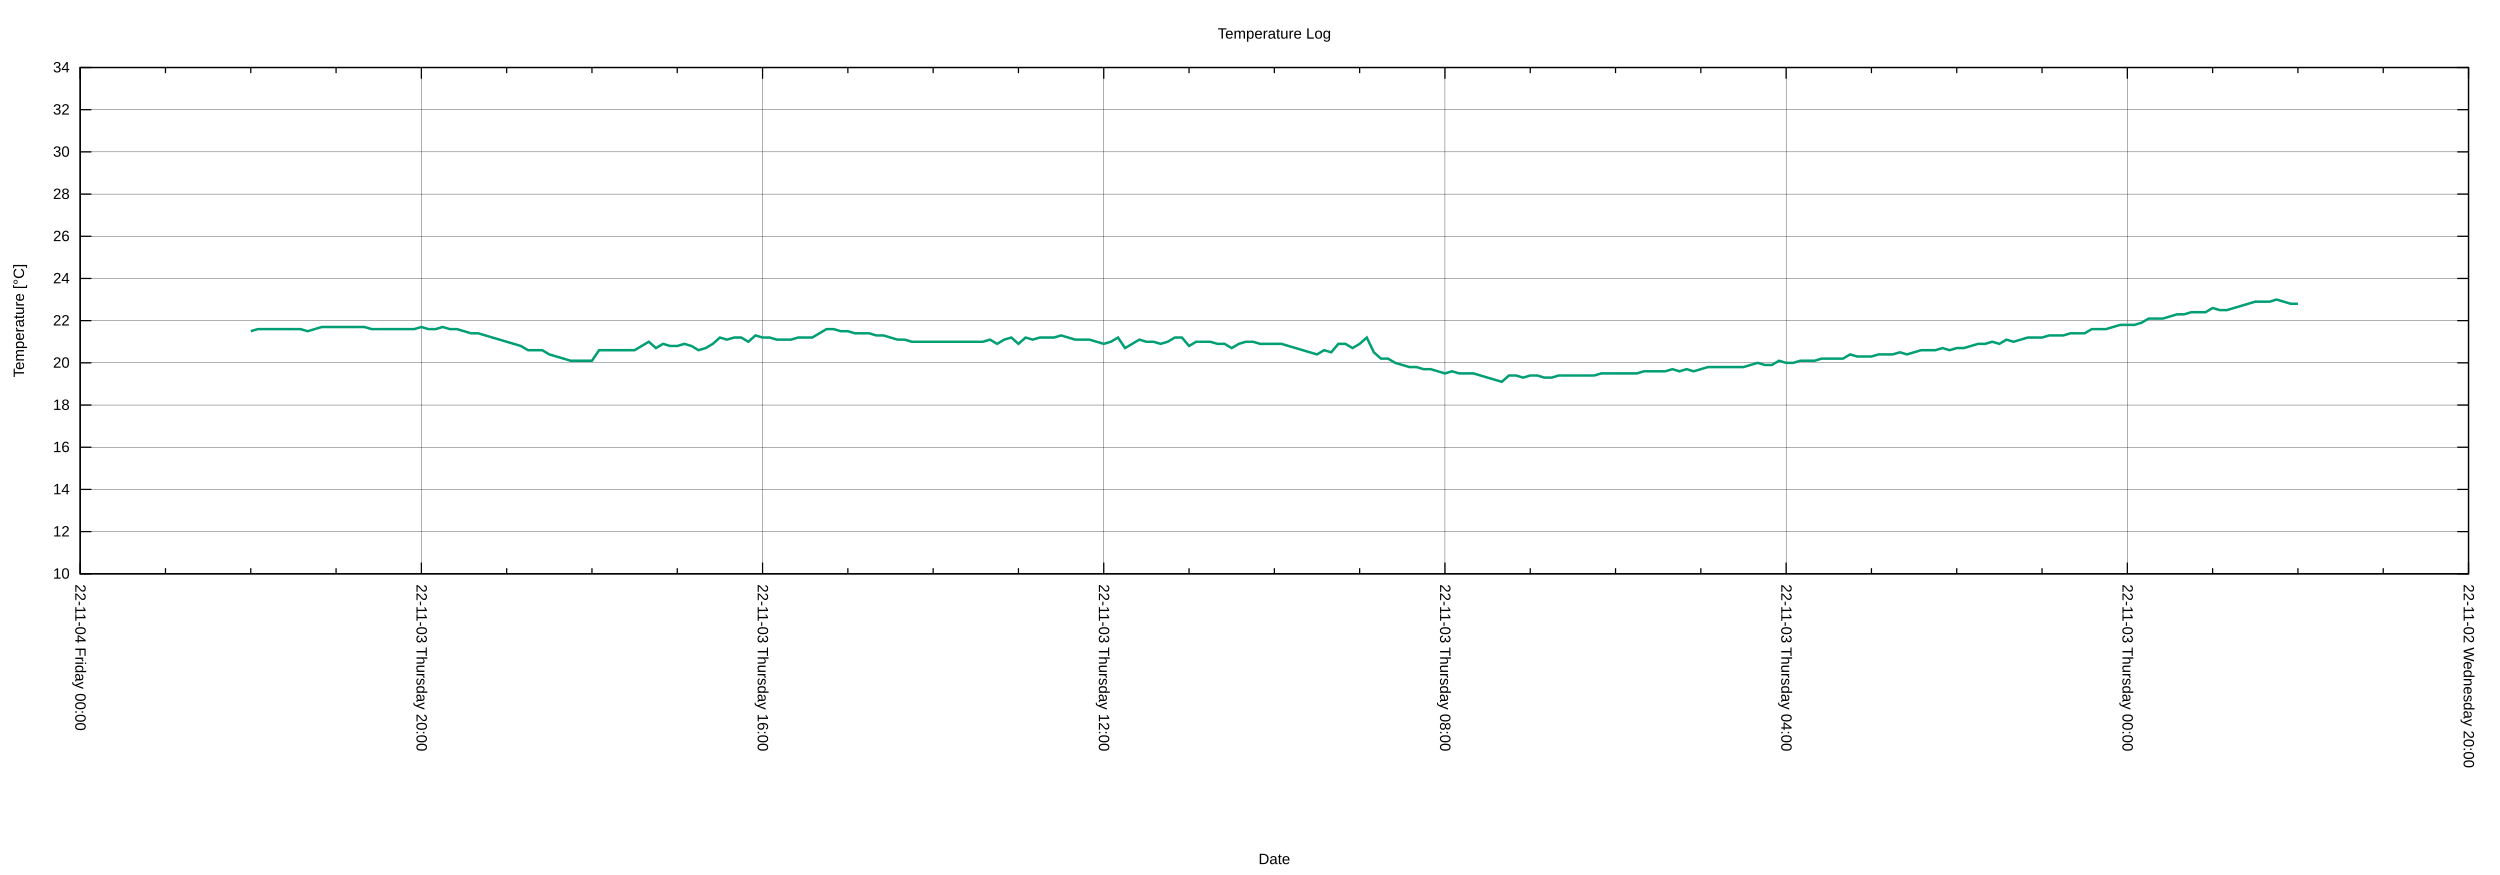
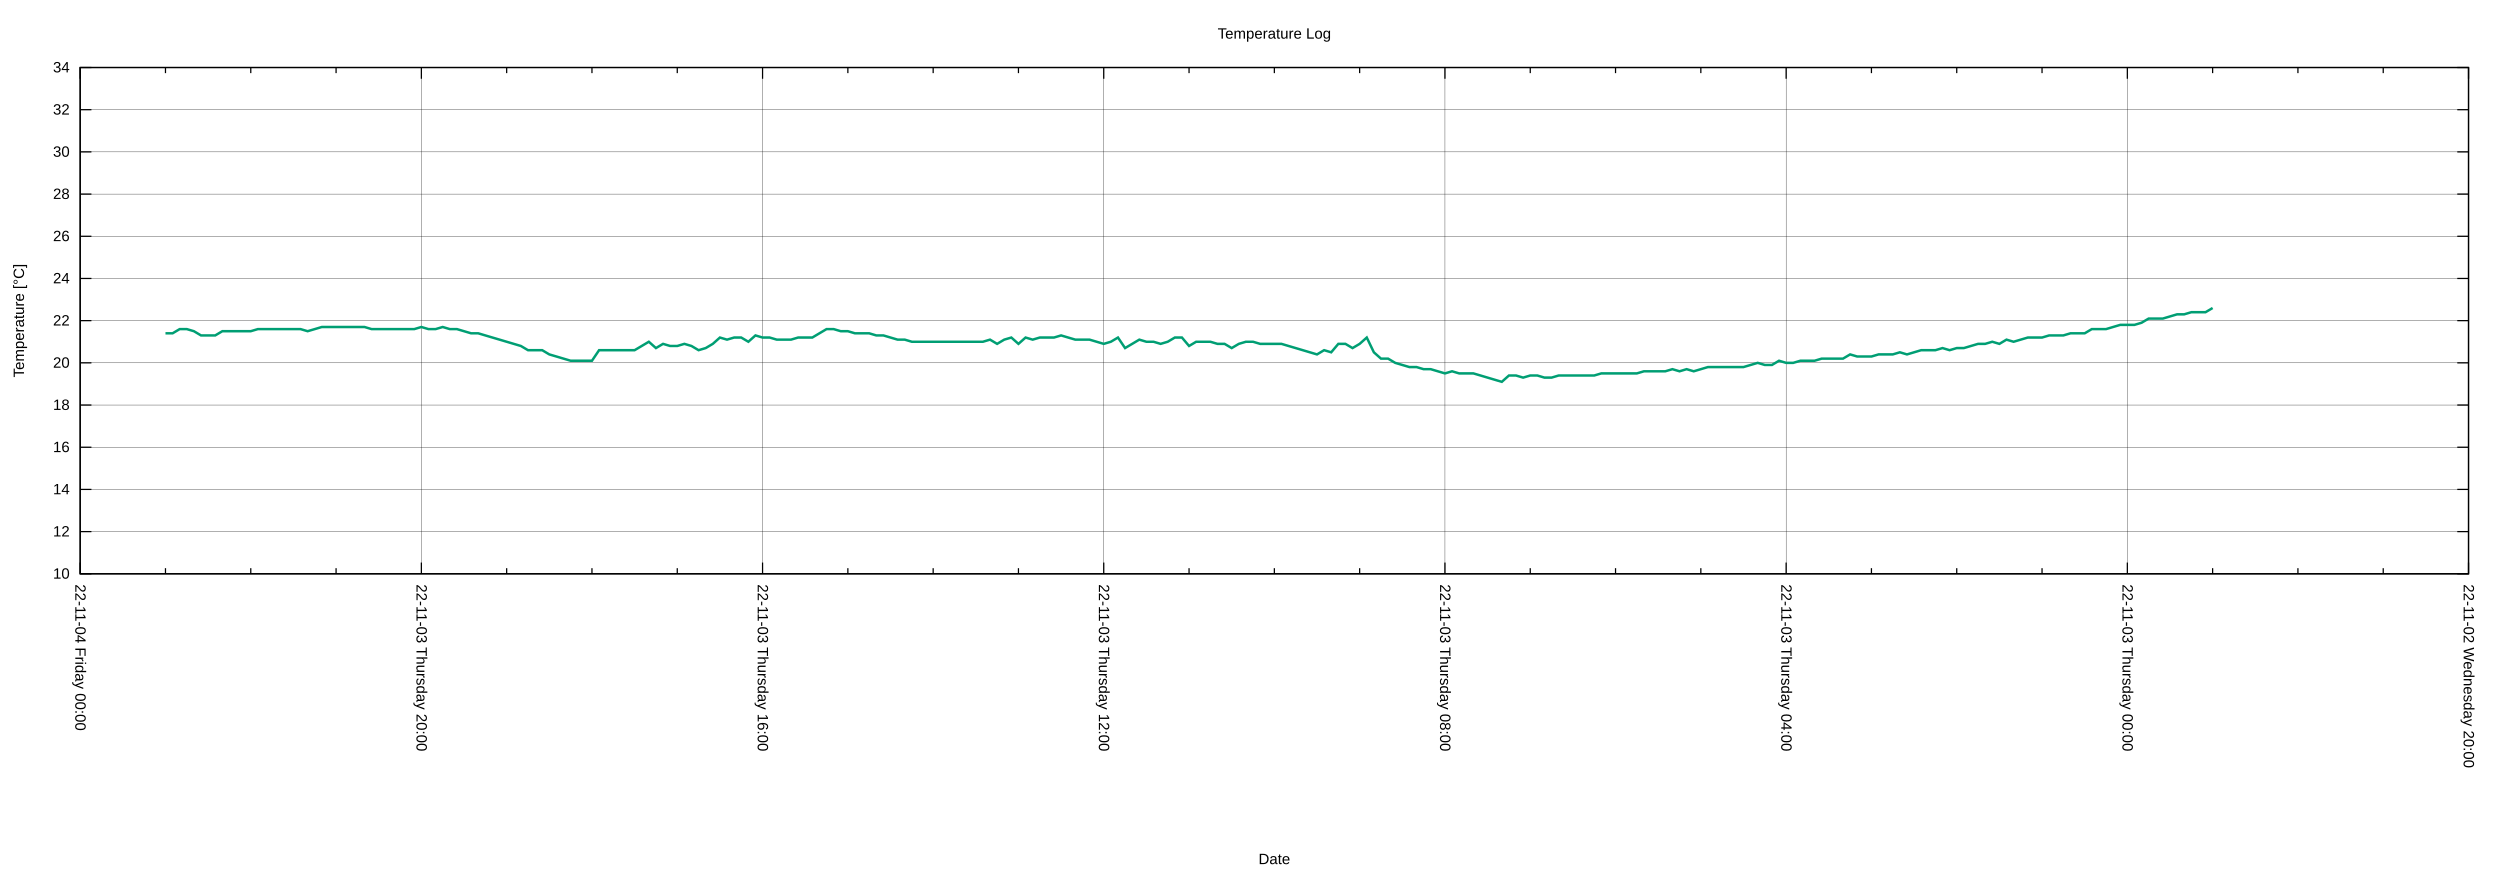
<svg xmlns="http://www.w3.org/2000/svg" xmlns:xlink="http://www.w3.org/1999/xlink" width="2000" height="700" viewBox="0 0 2000 700">
  <g id="gnuplot_canvas">
    <rect x="0" y="0" width="2000" height="700" fill="none" />
    <defs>
      <circle id="gpDot" r="0.5" stroke-width="0.5" stroke="currentColor" />
      <path id="gpPt0" stroke-width="0.222" stroke="currentColor" d="M-1,0 h2 M0,-1 v2" />
      <path id="gpPt1" stroke-width="0.222" stroke="currentColor" d="M-1,-1 L1,1 M1,-1 L-1,1" />
      <path id="gpPt2" stroke-width="0.222" stroke="currentColor" d="M-1,0 L1,0 M0,-1 L0,1 M-1,-1 L1,1 M-1,1 L1,-1" />
      <rect id="gpPt3" stroke-width="0.222" stroke="currentColor" x="-1" y="-1" width="2" height="2" />
      <rect id="gpPt4" stroke-width="0.222" stroke="currentColor" fill="currentColor" x="-1" y="-1" width="2" height="2" />
      <circle id="gpPt5" stroke-width="0.222" stroke="currentColor" cx="0" cy="0" r="1" />
      <use xlink:href="#gpPt5" id="gpPt6" fill="currentColor" stroke="none" />
      <path id="gpPt7" stroke-width="0.222" stroke="currentColor" d="M0,-1.33 L-1.33,0.67 L1.33,0.67 z" />
      <use xlink:href="#gpPt7" id="gpPt8" fill="currentColor" stroke="none" />
      <use xlink:href="#gpPt7" id="gpPt9" stroke="currentColor" transform="rotate(180)" />
      <use xlink:href="#gpPt9" id="gpPt10" fill="currentColor" stroke="none" />
      <use xlink:href="#gpPt3" id="gpPt11" stroke="currentColor" transform="rotate(45)" />
      <use xlink:href="#gpPt11" id="gpPt12" fill="currentColor" stroke="none" />
      <path id="gpPt13" stroke-width="0.222" stroke="currentColor" d="M0,1.330 L1.265,0.411 L0.782,-1.067 L-0.782,-1.076 L-1.265,0.411 z" />
      <use xlink:href="#gpPt13" id="gpPt14" fill="currentColor" stroke="none" />
      <filter id="textbox" filterUnits="objectBoundingBox" x="0" y="0" height="1" width="1">
        <feFlood flood-color="white" flood-opacity="1" result="bgnd" />
        <feComposite in="SourceGraphic" in2="bgnd" operator="atop" />
      </filter>
      <filter id="greybox" filterUnits="objectBoundingBox" x="0" y="0" height="1" width="1">
        <feFlood flood-color="lightgrey" flood-opacity="1" result="grey" />
        <feComposite in="SourceGraphic" in2="grey" operator="atop" />
      </filter>
    </defs>
    <g fill="none" color="white" stroke="currentColor" stroke-width="1.00" stroke-linecap="butt" stroke-linejoin="miter">
</g>
    <g fill="none" color="black" stroke="currentColor" stroke-width="1.00" stroke-linecap="butt" stroke-linejoin="miter">
</g>
    <g fill="none" color="black" stroke="black" stroke-width="0.25" stroke-linecap="butt" stroke-linejoin="miter">
</g>
    <g fill="none" color="black" stroke="currentColor" stroke-width="0.25" stroke-linecap="butt" stroke-linejoin="miter">
      <path stroke="black" class="gridline" d="M64.14,459.04 L1974.82,459.04  " />
    </g>
    <g fill="none" color="black" stroke="black" stroke-width="1.00" stroke-linecap="butt" stroke-linejoin="miter">
</g>
    <g fill="none" color="black" stroke="currentColor" stroke-width="1.00" stroke-linecap="butt" stroke-linejoin="miter">
      <path stroke="black" d="M64.14,459.04 L73.14,459.04 M1974.82,459.04 L1965.82,459.04  " />
      <g transform="translate(55.75,462.94)" stroke="none" fill="black" font-family="Arial" font-size="12.00" text-anchor="end">
        <text>
          <tspan font-family="Arial"> 10</tspan>
        </text>
      </g>
    </g>
    <g fill="none" color="black" stroke="currentColor" stroke-width="1.00" stroke-linecap="butt" stroke-linejoin="miter">
</g>
    <g fill="none" color="black" stroke="black" stroke-width="0.25" stroke-linecap="butt" stroke-linejoin="miter">
</g>
    <g fill="none" color="black" stroke="currentColor" stroke-width="0.25" stroke-linecap="butt" stroke-linejoin="miter">
      <path stroke="black" class="gridline" d="M64.14,425.29 L1974.82,425.29  " />
    </g>
    <g fill="none" color="black" stroke="black" stroke-width="1.00" stroke-linecap="butt" stroke-linejoin="miter">
</g>
    <g fill="none" color="black" stroke="currentColor" stroke-width="1.00" stroke-linecap="butt" stroke-linejoin="miter">
      <path stroke="black" d="M64.14,425.29 L73.14,425.29 M1974.82,425.29 L1965.82,425.29  " />
      <g transform="translate(55.75,429.19)" stroke="none" fill="black" font-family="Arial" font-size="12.00" text-anchor="end">
        <text>
          <tspan font-family="Arial"> 12</tspan>
        </text>
      </g>
    </g>
    <g fill="none" color="black" stroke="currentColor" stroke-width="1.00" stroke-linecap="butt" stroke-linejoin="miter">
</g>
    <g fill="none" color="black" stroke="black" stroke-width="0.25" stroke-linecap="butt" stroke-linejoin="miter">
</g>
    <g fill="none" color="black" stroke="currentColor" stroke-width="0.25" stroke-linecap="butt" stroke-linejoin="miter">
      <path stroke="black" class="gridline" d="M64.14,391.53 L1974.82,391.53  " />
    </g>
    <g fill="none" color="black" stroke="black" stroke-width="1.00" stroke-linecap="butt" stroke-linejoin="miter">
</g>
    <g fill="none" color="black" stroke="currentColor" stroke-width="1.00" stroke-linecap="butt" stroke-linejoin="miter">
      <path stroke="black" d="M64.14,391.53 L73.14,391.53 M1974.82,391.53 L1965.82,391.53  " />
      <g transform="translate(55.75,395.43)" stroke="none" fill="black" font-family="Arial" font-size="12.00" text-anchor="end">
        <text>
          <tspan font-family="Arial"> 14</tspan>
        </text>
      </g>
    </g>
    <g fill="none" color="black" stroke="currentColor" stroke-width="1.00" stroke-linecap="butt" stroke-linejoin="miter">
</g>
    <g fill="none" color="black" stroke="black" stroke-width="0.25" stroke-linecap="butt" stroke-linejoin="miter">
</g>
    <g fill="none" color="black" stroke="currentColor" stroke-width="0.25" stroke-linecap="butt" stroke-linejoin="miter">
      <path stroke="black" class="gridline" d="M64.14,357.78 L1974.82,357.78  " />
    </g>
    <g fill="none" color="black" stroke="black" stroke-width="1.00" stroke-linecap="butt" stroke-linejoin="miter">
</g>
    <g fill="none" color="black" stroke="currentColor" stroke-width="1.00" stroke-linecap="butt" stroke-linejoin="miter">
      <path stroke="black" d="M64.14,357.78 L73.14,357.78 M1974.82,357.78 L1965.82,357.78  " />
      <g transform="translate(55.75,361.68)" stroke="none" fill="black" font-family="Arial" font-size="12.00" text-anchor="end">
        <text>
          <tspan font-family="Arial"> 16</tspan>
        </text>
      </g>
    </g>
    <g fill="none" color="black" stroke="currentColor" stroke-width="1.00" stroke-linecap="butt" stroke-linejoin="miter">
</g>
    <g fill="none" color="black" stroke="black" stroke-width="0.25" stroke-linecap="butt" stroke-linejoin="miter">
</g>
    <g fill="none" color="black" stroke="currentColor" stroke-width="0.25" stroke-linecap="butt" stroke-linejoin="miter">
      <path stroke="black" class="gridline" d="M64.14,324.03 L1974.82,324.03  " />
    </g>
    <g fill="none" color="black" stroke="black" stroke-width="1.00" stroke-linecap="butt" stroke-linejoin="miter">
</g>
    <g fill="none" color="black" stroke="currentColor" stroke-width="1.00" stroke-linecap="butt" stroke-linejoin="miter">
      <path stroke="black" d="M64.14,324.03 L73.14,324.03 M1974.82,324.03 L1965.82,324.03  " />
      <g transform="translate(55.75,327.93)" stroke="none" fill="black" font-family="Arial" font-size="12.00" text-anchor="end">
        <text>
          <tspan font-family="Arial"> 18</tspan>
        </text>
      </g>
    </g>
    <g fill="none" color="black" stroke="currentColor" stroke-width="1.00" stroke-linecap="butt" stroke-linejoin="miter">
</g>
    <g fill="none" color="black" stroke="black" stroke-width="0.25" stroke-linecap="butt" stroke-linejoin="miter">
</g>
    <g fill="none" color="black" stroke="currentColor" stroke-width="0.25" stroke-linecap="butt" stroke-linejoin="miter">
      <path stroke="black" class="gridline" d="M64.14,290.28 L1974.82,290.28  " />
    </g>
    <g fill="none" color="black" stroke="black" stroke-width="1.00" stroke-linecap="butt" stroke-linejoin="miter">
</g>
    <g fill="none" color="black" stroke="currentColor" stroke-width="1.00" stroke-linecap="butt" stroke-linejoin="miter">
      <path stroke="black" d="M64.14,290.28 L73.14,290.28 M1974.82,290.28 L1965.82,290.28  " />
      <g transform="translate(55.75,294.18)" stroke="none" fill="black" font-family="Arial" font-size="12.00" text-anchor="end">
        <text>
          <tspan font-family="Arial"> 20</tspan>
        </text>
      </g>
    </g>
    <g fill="none" color="black" stroke="currentColor" stroke-width="1.00" stroke-linecap="butt" stroke-linejoin="miter">
</g>
    <g fill="none" color="black" stroke="black" stroke-width="0.25" stroke-linecap="butt" stroke-linejoin="miter">
</g>
    <g fill="none" color="black" stroke="currentColor" stroke-width="0.25" stroke-linecap="butt" stroke-linejoin="miter">
      <path stroke="black" class="gridline" d="M64.14,256.52 L1974.82,256.52  " />
    </g>
    <g fill="none" color="black" stroke="black" stroke-width="1.00" stroke-linecap="butt" stroke-linejoin="miter">
</g>
    <g fill="none" color="black" stroke="currentColor" stroke-width="1.00" stroke-linecap="butt" stroke-linejoin="miter">
      <path stroke="black" d="M64.14,256.52 L73.14,256.52 M1974.82,256.52 L1965.82,256.52  " />
      <g transform="translate(55.75,260.42)" stroke="none" fill="black" font-family="Arial" font-size="12.00" text-anchor="end">
        <text>
          <tspan font-family="Arial"> 22</tspan>
        </text>
      </g>
    </g>
    <g fill="none" color="black" stroke="currentColor" stroke-width="1.00" stroke-linecap="butt" stroke-linejoin="miter">
</g>
    <g fill="none" color="black" stroke="black" stroke-width="0.25" stroke-linecap="butt" stroke-linejoin="miter">
</g>
    <g fill="none" color="black" stroke="currentColor" stroke-width="0.25" stroke-linecap="butt" stroke-linejoin="miter">
      <path stroke="black" class="gridline" d="M64.14,222.77 L1974.82,222.77  " />
    </g>
    <g fill="none" color="black" stroke="black" stroke-width="1.00" stroke-linecap="butt" stroke-linejoin="miter">
</g>
    <g fill="none" color="black" stroke="currentColor" stroke-width="1.00" stroke-linecap="butt" stroke-linejoin="miter">
      <path stroke="black" d="M64.14,222.77 L73.14,222.77 M1974.82,222.77 L1965.82,222.77  " />
      <g transform="translate(55.75,226.67)" stroke="none" fill="black" font-family="Arial" font-size="12.00" text-anchor="end">
        <text>
          <tspan font-family="Arial"> 24</tspan>
        </text>
      </g>
    </g>
    <g fill="none" color="black" stroke="currentColor" stroke-width="1.00" stroke-linecap="butt" stroke-linejoin="miter">
</g>
    <g fill="none" color="black" stroke="black" stroke-width="0.25" stroke-linecap="butt" stroke-linejoin="miter">
</g>
    <g fill="none" color="black" stroke="currentColor" stroke-width="0.25" stroke-linecap="butt" stroke-linejoin="miter">
      <path stroke="black" class="gridline" d="M64.14,189.02 L1974.82,189.02  " />
    </g>
    <g fill="none" color="black" stroke="black" stroke-width="1.00" stroke-linecap="butt" stroke-linejoin="miter">
</g>
    <g fill="none" color="black" stroke="currentColor" stroke-width="1.00" stroke-linecap="butt" stroke-linejoin="miter">
      <path stroke="black" d="M64.14,189.02 L73.14,189.02 M1974.82,189.02 L1965.82,189.02  " />
      <g transform="translate(55.75,192.92)" stroke="none" fill="black" font-family="Arial" font-size="12.00" text-anchor="end">
        <text>
          <tspan font-family="Arial"> 26</tspan>
        </text>
      </g>
    </g>
    <g fill="none" color="black" stroke="currentColor" stroke-width="1.00" stroke-linecap="butt" stroke-linejoin="miter">
</g>
    <g fill="none" color="black" stroke="black" stroke-width="0.25" stroke-linecap="butt" stroke-linejoin="miter">
</g>
    <g fill="none" color="black" stroke="currentColor" stroke-width="0.25" stroke-linecap="butt" stroke-linejoin="miter">
      <path stroke="black" class="gridline" d="M64.14,155.27 L1974.82,155.27  " />
    </g>
    <g fill="none" color="black" stroke="black" stroke-width="1.00" stroke-linecap="butt" stroke-linejoin="miter">
</g>
    <g fill="none" color="black" stroke="currentColor" stroke-width="1.00" stroke-linecap="butt" stroke-linejoin="miter">
      <path stroke="black" d="M64.14,155.27 L73.14,155.27 M1974.82,155.27 L1965.82,155.27  " />
      <g transform="translate(55.75,159.17)" stroke="none" fill="black" font-family="Arial" font-size="12.00" text-anchor="end">
        <text>
          <tspan font-family="Arial"> 28</tspan>
        </text>
      </g>
    </g>
    <g fill="none" color="black" stroke="currentColor" stroke-width="1.00" stroke-linecap="butt" stroke-linejoin="miter">
</g>
    <g fill="none" color="black" stroke="black" stroke-width="0.25" stroke-linecap="butt" stroke-linejoin="miter">
</g>
    <g fill="none" color="black" stroke="currentColor" stroke-width="0.25" stroke-linecap="butt" stroke-linejoin="miter">
      <path stroke="black" class="gridline" d="M64.14,121.51 L1974.82,121.51  " />
    </g>
    <g fill="none" color="black" stroke="black" stroke-width="1.00" stroke-linecap="butt" stroke-linejoin="miter">
</g>
    <g fill="none" color="black" stroke="currentColor" stroke-width="1.00" stroke-linecap="butt" stroke-linejoin="miter">
      <path stroke="black" d="M64.14,121.51 L73.14,121.51 M1974.82,121.51 L1965.82,121.51  " />
      <g transform="translate(55.75,125.41)" stroke="none" fill="black" font-family="Arial" font-size="12.00" text-anchor="end">
        <text>
          <tspan font-family="Arial"> 30</tspan>
        </text>
      </g>
    </g>
    <g fill="none" color="black" stroke="currentColor" stroke-width="1.00" stroke-linecap="butt" stroke-linejoin="miter">
</g>
    <g fill="none" color="black" stroke="black" stroke-width="0.25" stroke-linecap="butt" stroke-linejoin="miter">
</g>
    <g fill="none" color="black" stroke="currentColor" stroke-width="0.25" stroke-linecap="butt" stroke-linejoin="miter">
      <path stroke="black" class="gridline" d="M64.14,87.76 L1974.82,87.76  " />
    </g>
    <g fill="none" color="black" stroke="black" stroke-width="1.00" stroke-linecap="butt" stroke-linejoin="miter">
</g>
    <g fill="none" color="black" stroke="currentColor" stroke-width="1.00" stroke-linecap="butt" stroke-linejoin="miter">
      <path stroke="black" d="M64.14,87.76 L73.14,87.76 M1974.82,87.76 L1965.82,87.76  " />
      <g transform="translate(55.75,91.66)" stroke="none" fill="black" font-family="Arial" font-size="12.00" text-anchor="end">
        <text>
          <tspan font-family="Arial"> 32</tspan>
        </text>
      </g>
    </g>
    <g fill="none" color="black" stroke="currentColor" stroke-width="1.00" stroke-linecap="butt" stroke-linejoin="miter">
</g>
    <g fill="none" color="black" stroke="black" stroke-width="0.25" stroke-linecap="butt" stroke-linejoin="miter">
</g>
    <g fill="none" color="black" stroke="currentColor" stroke-width="0.25" stroke-linecap="butt" stroke-linejoin="miter">
      <path stroke="black" class="gridline" d="M64.14,54.01 L1974.82,54.01  " />
    </g>
    <g fill="none" color="black" stroke="black" stroke-width="1.00" stroke-linecap="butt" stroke-linejoin="miter">
</g>
    <g fill="none" color="black" stroke="currentColor" stroke-width="1.00" stroke-linecap="butt" stroke-linejoin="miter">
      <path stroke="black" d="M64.14,54.01 L73.14,54.01 M1974.82,54.01 L1965.82,54.01  " />
      <g transform="translate(55.75,57.91)" stroke="none" fill="black" font-family="Arial" font-size="12.00" text-anchor="end">
        <text>
          <tspan font-family="Arial"> 34</tspan>
        </text>
      </g>
    </g>
    <g fill="none" color="black" stroke="currentColor" stroke-width="1.00" stroke-linecap="butt" stroke-linejoin="miter">
</g>
    <g fill="none" color="black" stroke="black" stroke-width="0.25" stroke-linecap="butt" stroke-linejoin="miter">
</g>
    <g fill="none" color="black" stroke="currentColor" stroke-width="0.25" stroke-linecap="butt" stroke-linejoin="miter">
      <path stroke="black" class="gridline" d="M1974.82,459.04 L1974.82,54.01  " />
    </g>
    <g fill="none" color="black" stroke="black" stroke-width="1.00" stroke-linecap="butt" stroke-linejoin="miter">
</g>
    <g fill="none" color="black" stroke="currentColor" stroke-width="1.00" stroke-linecap="butt" stroke-linejoin="miter">
      <path stroke="black" d="M1974.82,459.04 L1974.82,450.04 M1974.82,54.01 L1974.82,63.01  " />
      <g transform="translate(1970.92,467.43) rotate(90)" stroke="none" fill="black" font-family="Arial" font-size="12.00" text-anchor="start">
        <text>
          <tspan font-family="Arial">22-11-02 Wednesday 20:00</tspan>
        </text>
      </g>
    </g>
    <g fill="none" color="black" stroke="currentColor" stroke-width="1.00" stroke-linecap="butt" stroke-linejoin="miter">
      <path stroke="black" d="M1906.58,459.04 L1906.58,454.54 M1906.58,54.01 L1906.58,58.51 M1838.34,459.04 L1838.34,454.54 M1838.34,54.01 L1838.34,58.51   M1770.10,459.04 L1770.10,454.54 M1770.10,54.01 L1770.10,58.51  " />
    </g>
    <g fill="none" color="black" stroke="black" stroke-width="0.25" stroke-linecap="butt" stroke-linejoin="miter">
</g>
    <g fill="none" color="black" stroke="currentColor" stroke-width="0.25" stroke-linecap="butt" stroke-linejoin="miter">
      <path stroke="black" class="gridline" d="M1701.87,459.04 L1701.87,54.01  " />
    </g>
    <g fill="none" color="black" stroke="black" stroke-width="1.00" stroke-linecap="butt" stroke-linejoin="miter">
</g>
    <g fill="none" color="black" stroke="currentColor" stroke-width="1.00" stroke-linecap="butt" stroke-linejoin="miter">
      <path stroke="black" d="M1701.87,459.04 L1701.87,450.04 M1701.87,54.01 L1701.87,63.01  " />
      <g transform="translate(1697.97,467.43) rotate(90)" stroke="none" fill="black" font-family="Arial" font-size="12.00" text-anchor="start">
        <text>
          <tspan font-family="Arial">22-11-03 Thursday 00:00</tspan>
        </text>
      </g>
    </g>
    <g fill="none" color="black" stroke="currentColor" stroke-width="1.00" stroke-linecap="butt" stroke-linejoin="miter">
      <path stroke="black" d="M1633.63,459.04 L1633.63,454.54 M1633.63,54.01 L1633.63,58.51 M1565.39,459.04 L1565.39,454.54 M1565.39,54.01 L1565.39,58.51   M1497.15,459.04 L1497.15,454.54 M1497.15,54.01 L1497.15,58.51  " />
    </g>
    <g fill="none" color="black" stroke="black" stroke-width="0.25" stroke-linecap="butt" stroke-linejoin="miter">
</g>
    <g fill="none" color="black" stroke="currentColor" stroke-width="0.25" stroke-linecap="butt" stroke-linejoin="miter">
      <path stroke="black" class="gridline" d="M1428.91,459.04 L1428.91,54.01  " />
    </g>
    <g fill="none" color="black" stroke="black" stroke-width="1.00" stroke-linecap="butt" stroke-linejoin="miter">
</g>
    <g fill="none" color="black" stroke="currentColor" stroke-width="1.00" stroke-linecap="butt" stroke-linejoin="miter">
      <path stroke="black" d="M1428.91,459.04 L1428.91,450.04 M1428.91,54.01 L1428.91,63.01  " />
      <g transform="translate(1425.01,467.43) rotate(90)" stroke="none" fill="black" font-family="Arial" font-size="12.00" text-anchor="start">
        <text>
          <tspan font-family="Arial">22-11-03 Thursday 04:00</tspan>
        </text>
      </g>
    </g>
    <g fill="none" color="black" stroke="currentColor" stroke-width="1.00" stroke-linecap="butt" stroke-linejoin="miter">
      <path stroke="black" d="M1360.67,459.04 L1360.67,454.54 M1360.67,54.01 L1360.67,58.51 M1292.43,459.04 L1292.43,454.54 M1292.43,54.01 L1292.43,58.51   M1224.20,459.04 L1224.20,454.54 M1224.20,54.01 L1224.20,58.51  " />
    </g>
    <g fill="none" color="black" stroke="black" stroke-width="0.25" stroke-linecap="butt" stroke-linejoin="miter">
</g>
    <g fill="none" color="black" stroke="currentColor" stroke-width="0.25" stroke-linecap="butt" stroke-linejoin="miter">
      <path stroke="black" class="gridline" d="M1155.96,459.04 L1155.96,54.01  " />
    </g>
    <g fill="none" color="black" stroke="black" stroke-width="1.00" stroke-linecap="butt" stroke-linejoin="miter">
</g>
    <g fill="none" color="black" stroke="currentColor" stroke-width="1.00" stroke-linecap="butt" stroke-linejoin="miter">
      <path stroke="black" d="M1155.96,459.04 L1155.96,450.04 M1155.96,54.01 L1155.96,63.01  " />
      <g transform="translate(1152.06,467.43) rotate(90)" stroke="none" fill="black" font-family="Arial" font-size="12.00" text-anchor="start">
        <text>
          <tspan font-family="Arial">22-11-03 Thursday 08:00</tspan>
        </text>
      </g>
    </g>
    <g fill="none" color="black" stroke="currentColor" stroke-width="1.00" stroke-linecap="butt" stroke-linejoin="miter">
      <path stroke="black" d="M1087.72,459.04 L1087.72,454.54 M1087.72,54.01 L1087.72,58.51 M1019.48,459.04 L1019.48,454.54 M1019.48,54.01 L1019.48,58.51   M951.24,459.04 L951.24,454.54 M951.24,54.01 L951.24,58.51  " />
    </g>
    <g fill="none" color="black" stroke="black" stroke-width="0.25" stroke-linecap="butt" stroke-linejoin="miter">
</g>
    <g fill="none" color="black" stroke="currentColor" stroke-width="0.25" stroke-linecap="butt" stroke-linejoin="miter">
      <path stroke="black" class="gridline" d="M883.00,459.04 L883.00,54.01  " />
    </g>
    <g fill="none" color="black" stroke="black" stroke-width="1.00" stroke-linecap="butt" stroke-linejoin="miter">
</g>
    <g fill="none" color="black" stroke="currentColor" stroke-width="1.00" stroke-linecap="butt" stroke-linejoin="miter">
      <path stroke="black" d="M883.00,459.04 L883.00,450.04 M883.00,54.01 L883.00,63.01  " />
      <g transform="translate(879.10,467.43) rotate(90)" stroke="none" fill="black" font-family="Arial" font-size="12.00" text-anchor="start">
        <text>
          <tspan font-family="Arial">22-11-03 Thursday 12:00</tspan>
        </text>
      </g>
    </g>
    <g fill="none" color="black" stroke="currentColor" stroke-width="1.00" stroke-linecap="butt" stroke-linejoin="miter">
      <path stroke="black" d="M814.76,459.04 L814.76,454.54 M814.76,54.01 L814.76,58.51 M746.53,459.04 L746.53,454.54 M746.53,54.01 L746.53,58.51   M678.29,459.04 L678.29,454.54 M678.29,54.01 L678.29,58.51  " />
    </g>
    <g fill="none" color="black" stroke="black" stroke-width="0.25" stroke-linecap="butt" stroke-linejoin="miter">
</g>
    <g fill="none" color="black" stroke="currentColor" stroke-width="0.25" stroke-linecap="butt" stroke-linejoin="miter">
      <path stroke="black" class="gridline" d="M610.05,459.04 L610.05,54.01  " />
    </g>
    <g fill="none" color="black" stroke="black" stroke-width="1.00" stroke-linecap="butt" stroke-linejoin="miter">
</g>
    <g fill="none" color="black" stroke="currentColor" stroke-width="1.00" stroke-linecap="butt" stroke-linejoin="miter">
      <path stroke="black" d="M610.05,459.04 L610.05,450.04 M610.05,54.01 L610.05,63.01  " />
      <g transform="translate(606.15,467.43) rotate(90)" stroke="none" fill="black" font-family="Arial" font-size="12.00" text-anchor="start">
        <text>
          <tspan font-family="Arial">22-11-03 Thursday 16:00</tspan>
        </text>
      </g>
    </g>
    <g fill="none" color="black" stroke="currentColor" stroke-width="1.00" stroke-linecap="butt" stroke-linejoin="miter">
      <path stroke="black" d="M541.81,459.04 L541.81,454.54 M541.81,54.01 L541.81,58.51 M473.57,459.04 L473.57,454.54 M473.57,54.01 L473.57,58.51   M405.33,459.04 L405.33,454.54 M405.33,54.01 L405.33,58.51  " />
    </g>
    <g fill="none" color="black" stroke="black" stroke-width="0.25" stroke-linecap="butt" stroke-linejoin="miter">
</g>
    <g fill="none" color="black" stroke="currentColor" stroke-width="0.25" stroke-linecap="butt" stroke-linejoin="miter">
      <path stroke="black" class="gridline" d="M337.09,459.04 L337.09,54.01  " />
    </g>
    <g fill="none" color="black" stroke="black" stroke-width="1.00" stroke-linecap="butt" stroke-linejoin="miter">
</g>
    <g fill="none" color="black" stroke="currentColor" stroke-width="1.00" stroke-linecap="butt" stroke-linejoin="miter">
      <path stroke="black" d="M337.09,459.04 L337.09,450.04 M337.09,54.01 L337.09,63.01  " />
      <g transform="translate(333.19,467.43) rotate(90)" stroke="none" fill="black" font-family="Arial" font-size="12.00" text-anchor="start">
        <text>
          <tspan font-family="Arial">22-11-03 Thursday 20:00</tspan>
        </text>
      </g>
    </g>
    <g fill="none" color="black" stroke="currentColor" stroke-width="1.00" stroke-linecap="butt" stroke-linejoin="miter">
      <path stroke="black" d="M268.86,459.04 L268.86,454.54 M268.86,54.01 L268.86,58.51 M200.62,459.04 L200.62,454.54 M200.62,54.01 L200.62,58.51   M132.38,459.04 L132.38,454.54 M132.38,54.01 L132.38,58.51  " />
    </g>
    <g fill="none" color="black" stroke="black" stroke-width="0.25" stroke-linecap="butt" stroke-linejoin="miter">
</g>
    <g fill="none" color="black" stroke="currentColor" stroke-width="0.25" stroke-linecap="butt" stroke-linejoin="miter">
      <path stroke="black" class="gridline" d="M64.14,459.04 L64.14,54.01  " />
    </g>
    <g fill="none" color="black" stroke="black" stroke-width="1.00" stroke-linecap="butt" stroke-linejoin="miter">
</g>
    <g fill="none" color="black" stroke="currentColor" stroke-width="1.00" stroke-linecap="butt" stroke-linejoin="miter">
      <path stroke="black" d="M64.14,459.04 L64.14,450.04 M64.14,54.01 L64.14,63.01  " />
      <g transform="translate(60.24,467.43) rotate(90)" stroke="none" fill="black" font-family="Arial" font-size="12.00" text-anchor="start">
        <text>
          <tspan font-family="Arial">22-11-04 Friday 00:00</tspan>
        </text>
      </g>
    </g>
    <g fill="none" color="black" stroke="currentColor" stroke-width="1.00" stroke-linecap="butt" stroke-linejoin="miter">
</g>
    <g fill="none" color="black" stroke="currentColor" stroke-width="1.00" stroke-linecap="butt" stroke-linejoin="miter">
      <path stroke="black" d="M64.14,54.01 L64.14,459.04 L1974.82,459.04 L1974.82,54.01 L64.14,54.01 Z  " />
    </g>
    <g fill="none" color="black" stroke="currentColor" stroke-width="1.00" stroke-linecap="butt" stroke-linejoin="miter">
      <g transform="translate(19.18,256.53) rotate(270)" stroke="none" fill="black" font-family="Arial" font-size="12.00" text-anchor="middle">
        <text>
          <tspan font-family="Arial">Temperature [°C]</tspan>
        </text>
      </g>
    </g>
    <g fill="none" color="black" stroke="currentColor" stroke-width="1.00" stroke-linecap="butt" stroke-linejoin="miter">
      <g transform="translate(1019.48,691.30)" stroke="none" fill="black" font-family="Arial" font-size="12.00" text-anchor="middle">
        <text>
          <tspan font-family="Arial">Date</tspan>
        </text>
      </g>
    </g>
    <g fill="none" color="black" stroke="currentColor" stroke-width="1.00" stroke-linecap="butt" stroke-linejoin="miter">
</g>
    <g id="gnuplot_plot_1">
      <g fill="none" color="white" stroke="currentColor" stroke-width="2.00" stroke-linecap="butt" stroke-linejoin="miter">
</g>
      <g fill="none" color="black" stroke="currentColor" stroke-width="2.00" stroke-linecap="butt" stroke-linejoin="miter">
-         <path stroke="rgb(  0, 158, 115)" d="M200.62,264.96 L206.30,263.28 L211.99,263.28 L217.68,263.28 L223.36,263.28 L229.05,263.28 L234.74,263.28 L240.42,263.28   L246.11,264.96 L251.80,263.28 L257.48,261.59 L263.17,261.59 L268.86,261.59 L274.54,261.59 L280.23,261.59 L285.92,261.59   L291.60,261.59 L297.29,263.28 L302.98,263.28 L308.66,263.28 L314.35,263.28 L320.03,263.28 L325.72,263.28 L331.41,263.28   L337.09,261.59 L342.78,263.28 L348.47,263.28 L354.15,261.59 L359.84,263.28 L365.53,263.28 L371.21,264.96 L376.90,266.65   L382.59,266.65 L388.27,268.34 L393.96,270.03 L399.65,271.71 L405.33,273.40 L411.02,275.09 L416.71,276.78 L422.39,280.15   L428.08,280.15 L433.77,280.15 L439.45,283.53 L445.14,285.21 L450.83,286.90 L456.51,288.59 L462.20,288.59 L467.88,288.59   L473.57,288.59 L479.26,280.15 L484.94,280.15 L490.63,280.15 L496.32,280.15 L502.00,280.15 L507.69,280.15 L513.38,276.78   L519.06,273.40 L524.75,278.46 L530.44,275.09 L536.12,276.78 L541.81,276.78 L547.50,275.09 L553.18,276.78 L558.87,280.15   L564.56,278.46 L570.24,275.09 L575.93,270.03 L581.62,271.71 L587.30,270.03 L592.99,270.03 L598.68,273.40 L604.36,268.34   L610.05,270.03 L615.74,270.03 L621.42,271.71 L627.11,271.71 L632.79,271.71 L638.48,270.03 L644.17,270.03 L649.85,270.03   L655.54,266.65 L661.23,263.28 L666.91,263.28 L672.60,264.96 L678.29,264.96 L683.97,266.65 L689.66,266.65 L695.35,266.65   L701.03,268.34 L706.72,268.34 L712.41,270.03 L718.09,271.71 L723.78,271.71 L729.47,273.40 L735.15,273.40 L740.84,273.40   L746.53,273.40 L752.21,273.40 L757.90,273.40 L763.59,273.40 L769.27,273.40 L774.96,273.40 L780.65,273.40 L786.33,273.40   L792.02,271.71 L797.70,275.09 L803.39,271.71 L809.08,270.03 L814.76,275.09 L820.45,270.03 L826.14,271.71 L831.82,270.03   L837.51,270.03 L843.20,270.03 L848.88,268.34 L854.57,270.03 L860.26,271.71 L865.94,271.71 L871.63,271.71 L877.32,273.40   L883.00,275.09 L888.69,273.40 L894.38,270.03 L900.06,278.46 L905.75,275.09 L911.44,271.71 L917.12,273.40 L922.81,273.40   L928.50,275.09 L934.18,273.40 L939.87,270.03 L945.55,270.03 L951.24,276.78 L956.93,273.40 L962.61,273.40 L968.30,273.40   L973.99,275.09 L979.67,275.09 L985.36,278.46 L991.05,275.09 L996.73,273.40 L1002.42,273.40 L1008.11,275.09 L1013.79,275.09   L1019.48,275.09 L1025.17,275.09 L1030.85,276.78 L1036.54,278.46 L1042.23,280.15 L1047.91,281.84 L1053.60,283.53 L1059.29,280.15   L1064.97,281.84 L1070.66,275.09 L1076.35,275.09 L1082.03,278.46 L1087.72,275.09 L1093.41,270.03 L1099.09,281.84 L1104.78,286.90   L1110.46,286.90 L1116.15,290.28 L1121.84,291.97 L1127.52,293.65 L1133.21,293.65 L1138.90,295.34 L1144.58,295.34 L1150.27,297.03   L1155.96,298.72 L1161.64,297.03 L1167.33,298.72 L1173.02,298.72 L1178.70,298.72 L1184.39,300.40 L1190.08,302.09 L1195.76,303.78   L1201.45,305.47 L1207.14,300.40 L1212.82,300.40 L1218.51,302.09 L1224.20,300.40 L1229.88,300.40 L1235.57,302.09 L1241.26,302.09   L1246.94,300.40 L1252.63,300.40 L1258.32,300.40 L1264.00,300.40 L1269.69,300.40 L1275.37,300.40 L1281.06,298.72 L1286.75,298.72   L1292.43,298.72 L1298.12,298.72 L1303.81,298.72 L1309.49,298.72 L1315.18,297.03 L1320.87,297.03 L1326.55,297.03 L1332.24,297.03   L1337.93,295.34 L1343.61,297.03 L1349.30,295.34 L1354.99,297.03 L1360.67,295.34 L1366.36,293.65 L1372.05,293.65 L1377.73,293.65   L1383.42,293.65 L1389.11,293.65 L1394.79,293.65 L1400.48,291.97 L1406.17,290.28 L1411.85,291.97 L1417.54,291.97 L1423.22,288.59   L1428.91,290.28 L1434.60,290.28 L1440.28,288.59 L1445.97,288.59 L1451.66,288.59 L1457.34,286.90 L1463.03,286.90 L1468.72,286.90   L1474.40,286.90 L1480.09,283.53 L1485.78,285.21 L1491.46,285.21 L1497.15,285.21 L1502.84,283.53 L1508.52,283.53 L1514.21,283.53   L1519.90,281.84 L1525.58,283.53 L1531.27,281.84 L1536.96,280.15 L1542.64,280.15 L1548.33,280.15 L1554.02,278.46 L1559.70,280.15   L1565.39,278.46 L1571.08,278.46 L1576.76,276.78 L1582.45,275.09 L1588.13,275.09 L1593.82,273.40 L1599.51,275.09 L1605.19,271.71   L1610.88,273.40 L1616.57,271.71 L1622.25,270.03 L1627.94,270.03 L1633.63,270.03 L1639.31,268.34 L1645.00,268.34 L1650.69,268.34   L1656.37,266.65 L1662.06,266.65 L1667.75,266.65 L1673.43,263.28 L1679.12,263.28 L1684.81,263.28 L1690.49,261.59 L1696.18,259.90   L1701.87,259.90 L1707.55,259.90 L1713.24,258.21 L1718.93,254.84 L1724.61,254.84 L1730.30,254.84 L1735.99,253.15 L1741.67,251.46   L1747.36,251.46 L1753.04,249.77 L1758.73,249.77 L1764.42,249.77 L1770.10,246.40 L1775.79,248.09 L1781.48,248.09 L1787.16,246.40   L1792.85,244.71 L1798.54,243.02 L1804.22,241.34 L1809.91,241.34 L1815.60,241.34 L1821.28,239.65 L1826.97,241.34 L1832.66,243.02   L1838.34,243.02  " />
+         <path stroke="rgb(  0, 158, 115)" d="M132.38,266.65 L138.07,266.65 L143.75,263.28 L149.44,263.28 L155.12,264.96 L160.81,268.34 L166.50,268.34 L172.18,268.34   L177.87,264.96 L183.56,264.96 L189.24,264.96 L194.93,264.96 L200.62,264.96 L206.30,263.28 L211.99,263.28 L217.68,263.28   L223.36,263.28 L229.05,263.28 L234.74,263.28 L240.42,263.28 L246.11,264.96 L251.80,263.28 L257.48,261.59 L263.17,261.59   L268.86,261.59 L274.54,261.59 L280.23,261.59 L285.92,261.59 L291.60,261.59 L297.29,263.28 L302.98,263.28 L308.66,263.28   L314.35,263.28 L320.03,263.28 L325.72,263.28 L331.41,263.28 L337.09,261.59 L342.78,263.28 L348.47,263.28 L354.15,261.59   L359.84,263.28 L365.53,263.28 L371.21,264.96 L376.90,266.65 L382.59,266.65 L388.27,268.34 L393.96,270.03 L399.65,271.71   L405.33,273.40 L411.02,275.09 L416.71,276.78 L422.39,280.15 L428.08,280.15 L433.77,280.15 L439.45,283.53 L445.14,285.21   L450.83,286.90 L456.51,288.59 L462.20,288.59 L467.88,288.59 L473.57,288.59 L479.26,280.15 L484.94,280.15 L490.63,280.15   L496.32,280.15 L502.00,280.15 L507.69,280.15 L513.38,276.78 L519.06,273.40 L524.75,278.46 L530.44,275.09 L536.12,276.78   L541.81,276.78 L547.50,275.09 L553.18,276.78 L558.87,280.15 L564.56,278.46 L570.24,275.09 L575.93,270.03 L581.62,271.71   L587.30,270.03 L592.99,270.03 L598.68,273.40 L604.36,268.34 L610.05,270.03 L615.74,270.03 L621.42,271.71 L627.11,271.71   L632.79,271.71 L638.48,270.03 L644.17,270.03 L649.85,270.03 L655.54,266.65 L661.23,263.28 L666.91,263.28 L672.60,264.96   L678.29,264.96 L683.97,266.65 L689.66,266.65 L695.35,266.65 L701.03,268.34 L706.72,268.34 L712.41,270.03 L718.09,271.71   L723.78,271.71 L729.47,273.40 L735.15,273.40 L740.84,273.40 L746.53,273.40 L752.21,273.40 L757.90,273.40 L763.59,273.40   L769.27,273.40 L774.96,273.40 L780.65,273.40 L786.33,273.40 L792.02,271.71 L797.70,275.09 L803.39,271.71 L809.08,270.03   L814.76,275.09 L820.45,270.03 L826.14,271.71 L831.82,270.03 L837.51,270.03 L843.20,270.03 L848.88,268.34 L854.57,270.03   L860.26,271.71 L865.94,271.71 L871.63,271.71 L877.32,273.40 L883.00,275.09 L888.69,273.40 L894.38,270.03 L900.06,278.46   L905.75,275.09 L911.44,271.71 L917.12,273.40 L922.81,273.40 L928.50,275.09 L934.18,273.40 L939.87,270.03 L945.55,270.03   L951.24,276.78 L956.93,273.40 L962.61,273.40 L968.30,273.40 L973.99,275.09 L979.67,275.09 L985.36,278.46 L991.05,275.09   L996.73,273.40 L1002.42,273.40 L1008.11,275.09 L1013.79,275.09 L1019.48,275.09 L1025.17,275.09 L1030.85,276.78 L1036.54,278.46   L1042.23,280.15 L1047.91,281.84 L1053.60,283.53 L1059.29,280.15 L1064.97,281.84 L1070.66,275.09 L1076.35,275.09 L1082.03,278.46   L1087.72,275.09 L1093.41,270.03 L1099.09,281.84 L1104.78,286.90 L1110.46,286.90 L1116.15,290.28 L1121.84,291.97 L1127.52,293.65   L1133.21,293.65 L1138.90,295.34 L1144.58,295.34 L1150.27,297.03 L1155.96,298.72 L1161.64,297.03 L1167.33,298.72 L1173.02,298.72   L1178.70,298.72 L1184.39,300.40 L1190.08,302.09 L1195.76,303.78 L1201.45,305.47 L1207.14,300.40 L1212.82,300.40 L1218.51,302.09   L1224.20,300.40 L1229.88,300.40 L1235.57,302.09 L1241.26,302.09 L1246.94,300.40 L1252.63,300.40 L1258.32,300.40 L1264.00,300.40   L1269.69,300.40 L1275.37,300.40 L1281.06,298.72 L1286.75,298.72 L1292.43,298.72 L1298.12,298.72 L1303.81,298.72 L1309.49,298.72   L1315.18,297.03 L1320.87,297.03 L1326.55,297.03 L1332.24,297.03 L1337.93,295.34 L1343.61,297.03 L1349.30,295.34 L1354.99,297.03   L1360.67,295.34 L1366.36,293.65 L1372.05,293.65 L1377.73,293.65 L1383.42,293.65 L1389.11,293.65 L1394.79,293.65 L1400.48,291.97   L1406.17,290.28 L1411.85,291.97 L1417.54,291.97 L1423.22,288.59 L1428.91,290.28 L1434.60,290.28 L1440.28,288.59 L1445.97,288.59   L1451.66,288.59 L1457.34,286.90 L1463.03,286.90 L1468.72,286.90 L1474.40,286.90 L1480.09,283.53 L1485.78,285.21 L1491.46,285.21   L1497.15,285.21 L1502.84,283.53 L1508.52,283.53 L1514.21,283.53 L1519.90,281.84 L1525.58,283.53 L1531.27,281.84 L1536.96,280.15   L1542.64,280.15 L1548.33,280.15 L1554.02,278.46 L1559.70,280.15 L1565.39,278.46 L1571.08,278.46 L1576.76,276.78 L1582.45,275.09   L1588.13,275.09 L1593.82,273.40 L1599.51,275.09 L1605.19,271.71 L1610.88,273.40 L1616.57,271.71 L1622.25,270.03 L1627.94,270.03   L1633.63,270.03 L1639.31,268.34 L1645.00,268.34 L1650.69,268.34 L1656.37,266.65 L1662.06,266.65 L1667.75,266.65 L1673.43,263.28   L1679.12,263.28 L1684.81,263.28 L1690.49,261.59 L1696.18,259.90 L1701.87,259.90 L1707.55,259.90 L1713.24,258.21 L1718.93,254.84   L1724.61,254.84 L1730.30,254.84 L1735.99,253.15 L1741.67,251.46 L1747.36,251.46 L1753.04,249.77 L1758.73,249.77 L1764.42,249.77   L1770.10,246.40  " />
      </g>
    </g>
    <g fill="none" color="black" stroke="currentColor" stroke-width="2.00" stroke-linecap="butt" stroke-linejoin="miter">
</g>
    <g fill="none" color="black" stroke="black" stroke-width="1.00" stroke-linecap="butt" stroke-linejoin="miter">
</g>
    <g fill="none" color="black" stroke="currentColor" stroke-width="1.00" stroke-linecap="butt" stroke-linejoin="miter">
      <path stroke="black" d="M64.14,54.01 L64.14,459.04 L1974.82,459.04 L1974.82,54.01 L64.14,54.01 Z  " />
    </g>
    <g fill="none" color="black" stroke="currentColor" stroke-width="1.00" stroke-linecap="butt" stroke-linejoin="miter">
      <g transform="translate(1019.48,30.91)" stroke="none" fill="black" font-family="Arial" font-size="12.00" text-anchor="middle">
        <text>
          <tspan font-family="Arial">Temperature Log</tspan>
        </text>
      </g>
    </g>
    <g fill="none" color="black" stroke="currentColor" stroke-width="1.00" stroke-linecap="butt" stroke-linejoin="miter">
</g>
  </g>
</svg>
